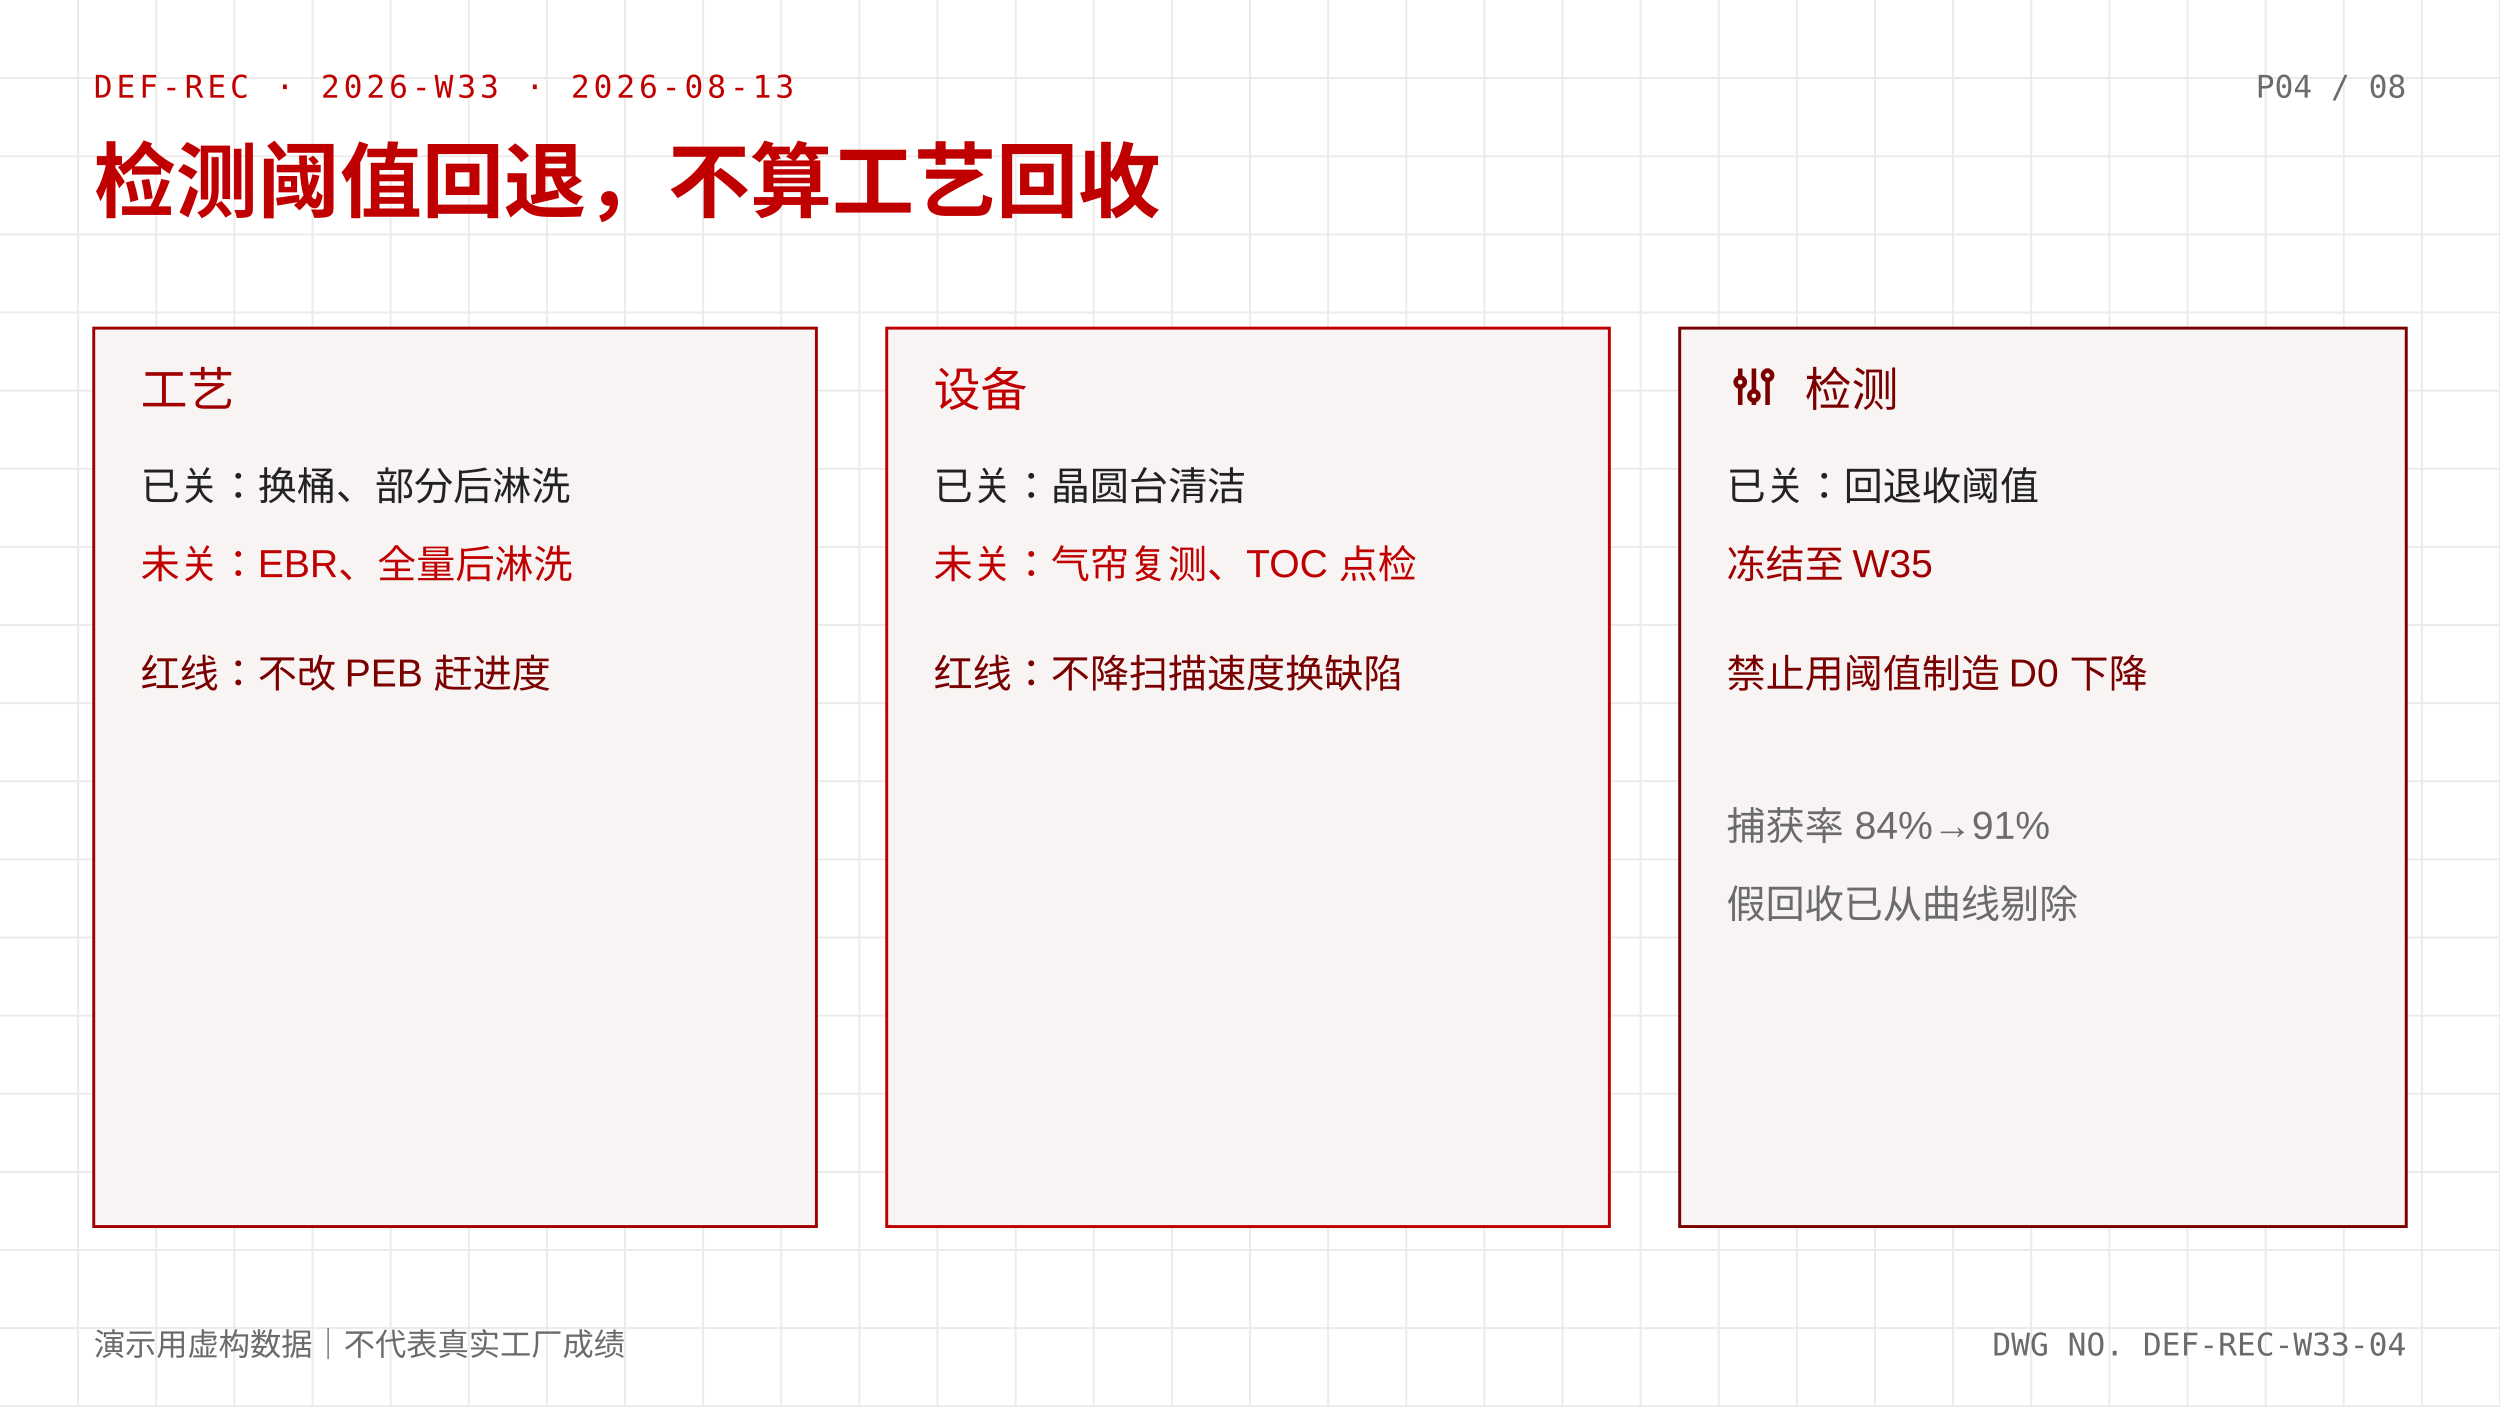
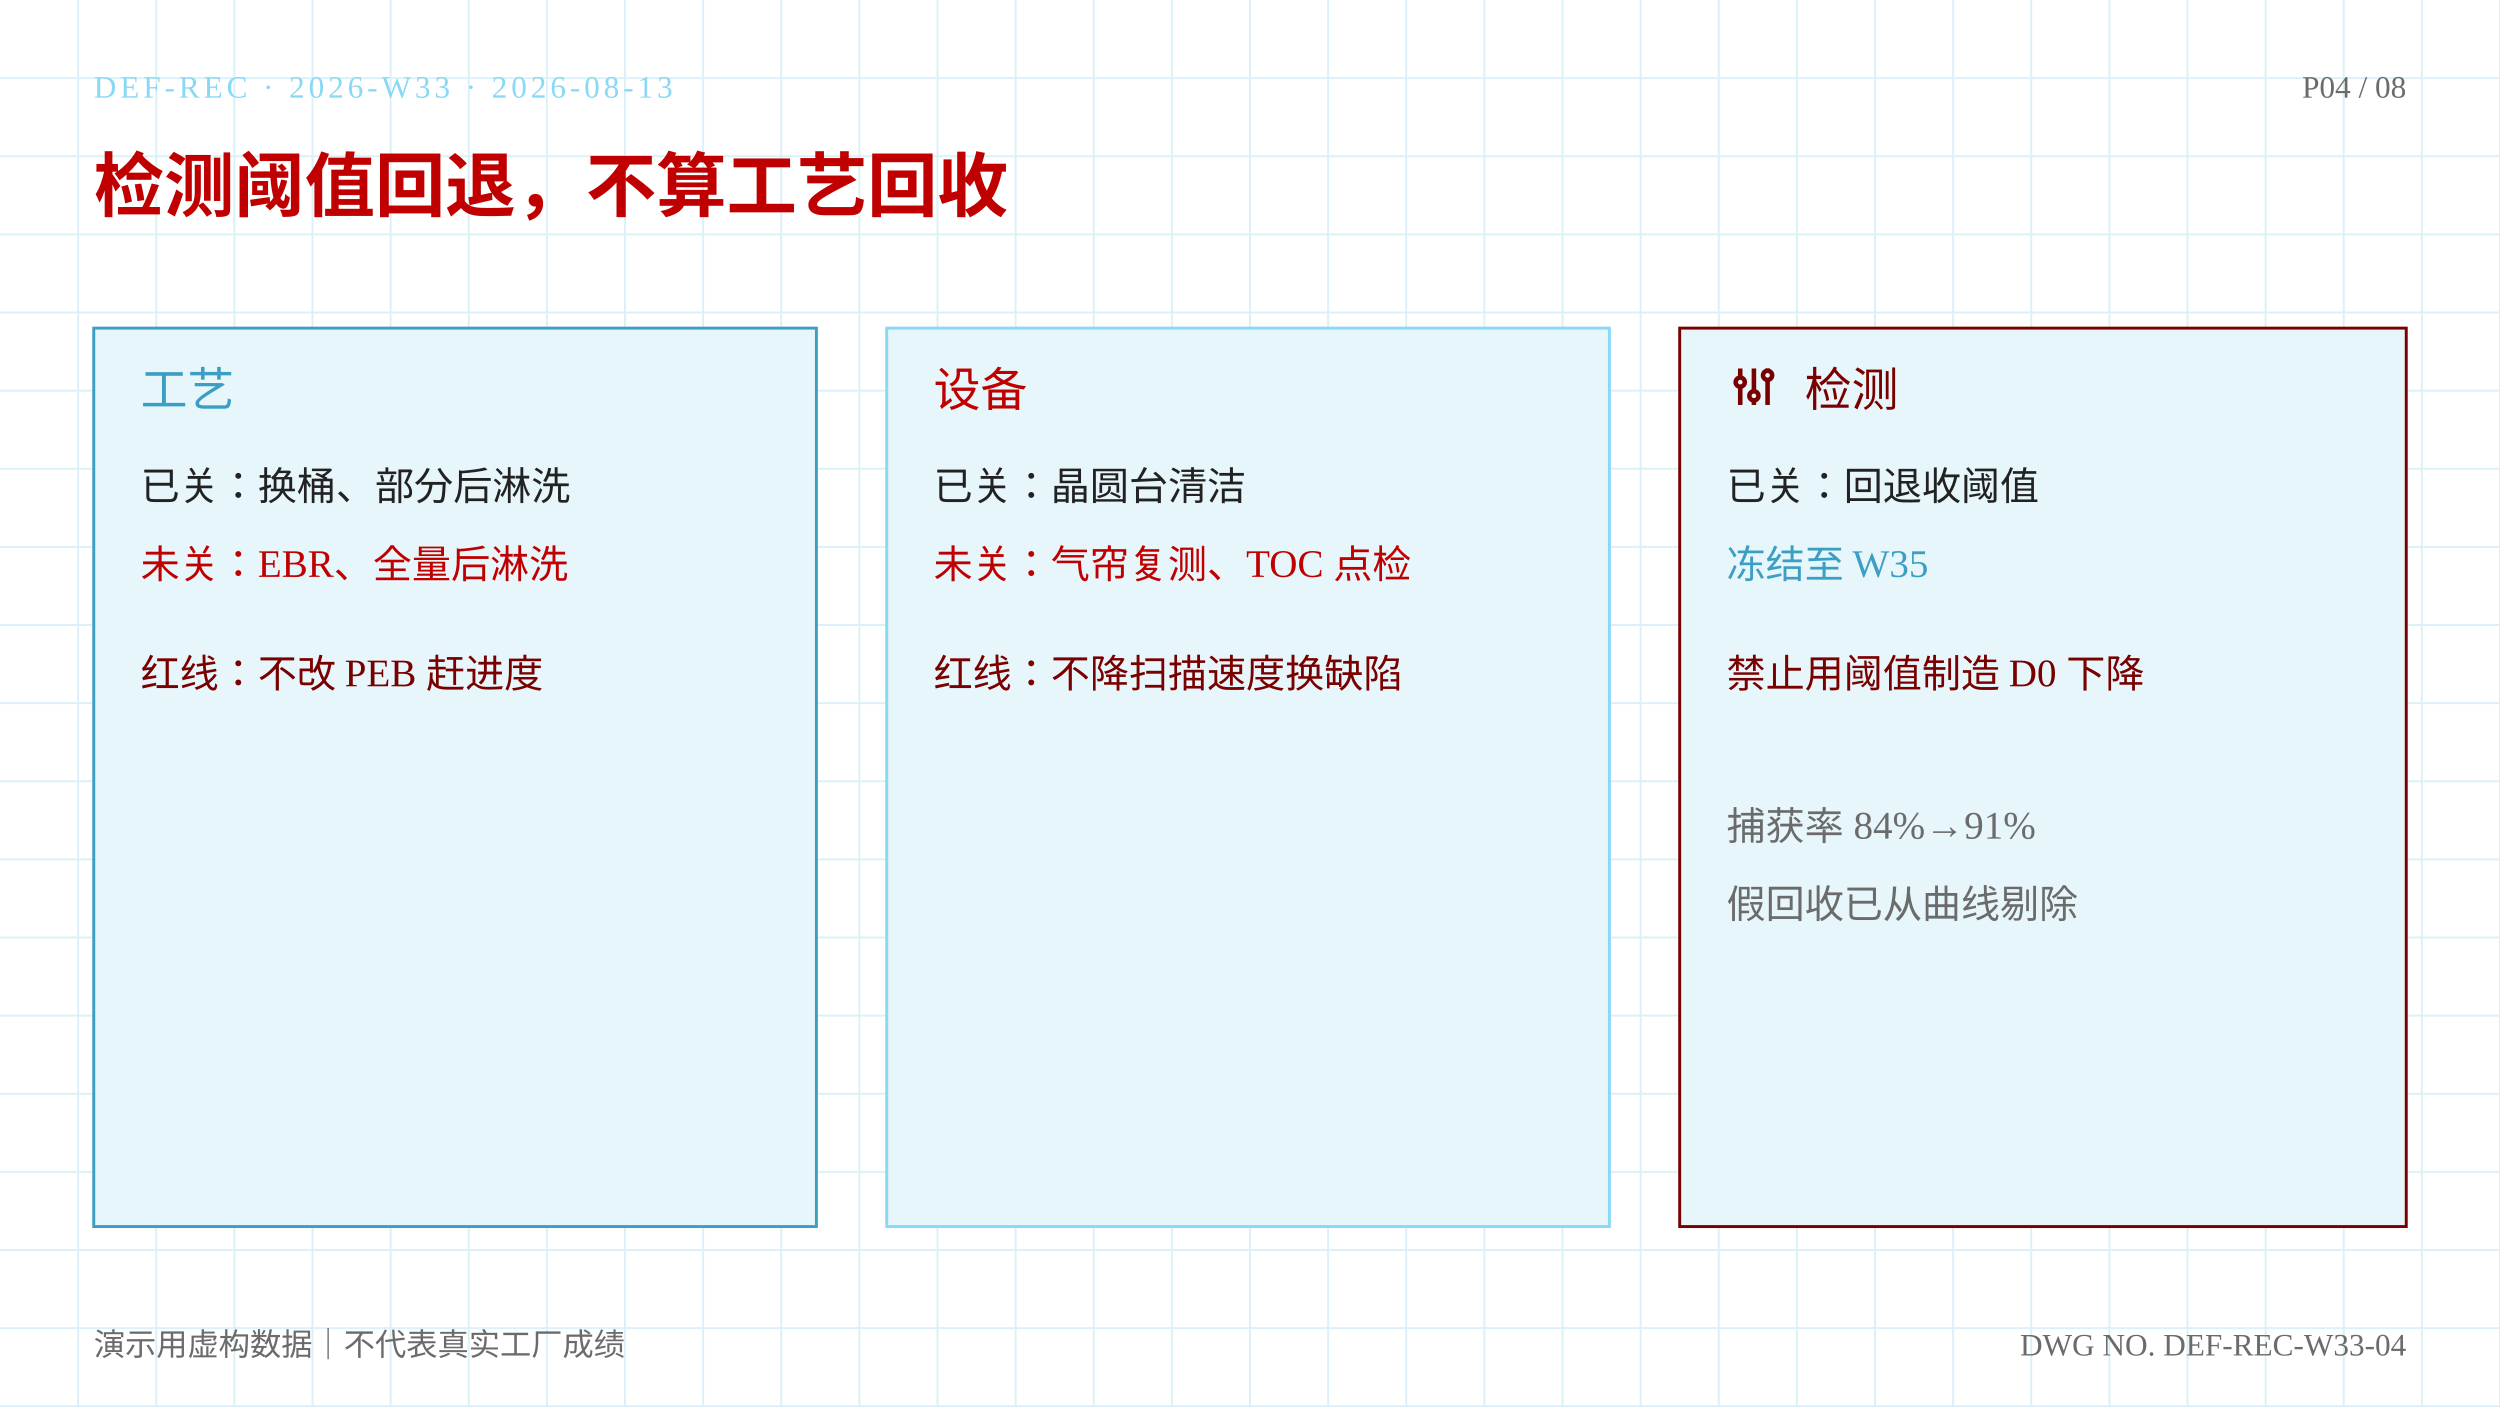
- <svg xmlns="http://www.w3.org/2000/svg" viewBox="0 0 1280 720" data-pptx-page-role="content" font-family="Microsoft YaHei, Arial, sans-serif" font-size="24">
+ <svg xmlns="http://www.w3.org/2000/svg" viewBox="0 0 1280 720" data-pptx-page-role="content" font-family="&quot;Times New Roman&quot;, &quot;Microsoft YaHei&quot;, &quot;微软雅黑&quot;" font-size="24">
  <rect id="background" data-pptx-role="background" x="0" y="0" width="1280" height="720" fill="#FFFFFF" />
-   <path id="blueprint-grid" data-pptx-role="decoration" d="M40 0V720 M80 0V720 M120 0V720 M160 0V720 M200 0V720 M240 0V720 M280 0V720 M320 0V720 M360 0V720 M400 0V720 M440 0V720 M480 0V720 M520 0V720 M560 0V720 M600 0V720 M640 0V720 M680 0V720 M720 0V720 M760 0V720 M800 0V720 M840 0V720 M880 0V720 M920 0V720 M960 0V720 M1000 0V720 M1040 0V720 M1080 0V720 M1120 0V720 M1160 0V720 M1200 0V720 M1240 0V720 M1280 0V720 M0 40H1280 M0 80H1280 M0 120H1280 M0 160H1280 M0 200H1280 M0 240H1280 M0 280H1280 M0 320H1280 M0 360H1280 M0 400H1280 M0 440H1280 M0 480H1280 M0 520H1280 M0 560H1280 M0 600H1280 M0 640H1280 M0 680H1280 M0 720H1280" fill="none" stroke="#E8E8E8" stroke-width="1" stroke-opacity="0.85" />
+   <path id="blueprint-grid" data-pptx-role="decoration" d="M40 0V720 M80 0V720 M120 0V720 M160 0V720 M200 0V720 M240 0V720 M280 0V720 M320 0V720 M360 0V720 M400 0V720 M440 0V720 M480 0V720 M520 0V720 M560 0V720 M600 0V720 M640 0V720 M680 0V720 M720 0V720 M760 0V720 M800 0V720 M840 0V720 M880 0V720 M920 0V720 M960 0V720 M1000 0V720 M1040 0V720 M1080 0V720 M1120 0V720 M1160 0V720 M1200 0V720 M1240 0V720 M1280 0V720 M0 40H1280 M0 80H1280 M0 120H1280 M0 160H1280 M0 200H1280 M0 240H1280 M0 280H1280 M0 320H1280 M0 360H1280 M0 400H1280 M0 440H1280 M0 480H1280 M0 520H1280 M0 560H1280 M0 600H1280 M0 640H1280 M0 680H1280 M0 720H1280" fill="none" stroke="#D4EEF6" stroke-width="1" stroke-opacity="0.85" />
  <g id="page-header" data-pptx-bounds="40 20 1240 112">
-     <text x="48" y="50" font-family="Consolas, Microsoft YaHei, monospace" font-size="16" letter-spacing="2" fill="#C00000">DEF-REC · 2026-W33  ·  2026-08-13</text>
-     <text x="48" y="108" font-size="42" font-weight="700" fill="#C00000">检测阈值回退，不算工艺回收</text>
-     <text x="1232" y="50" font-family="Consolas, Microsoft YaHei, monospace" font-size="16" fill="#6B6B6B" text-anchor="end">P04 / 08</text>
+     <text x="48" y="50" font-family="&quot;Times New Roman&quot;, &quot;Microsoft YaHei&quot;, &quot;微软雅黑&quot;" font-size="16" letter-spacing="2" fill="#87D9F5">DEF-REC · 2026-W33  ·  2026-08-13</text>
+     <text x="48" y="108" font-size="36" font-weight="700" fill="#C00000">检测阈值回退，不算工艺回收</text>
+     <text x="1232" y="50" font-family="&quot;Times New Roman&quot;, &quot;Microsoft YaHei&quot;, &quot;微软雅黑&quot;" font-size="16" fill="#6B6B6B" text-anchor="end">P04 / 08</text>
  </g>
  <g id="three" data-pptx-bounds="48 156 1184 490">
-     <rect x="48" y="168" width="370" height="460" fill="#F8F4F4" stroke="#A00000" stroke-width="1.5" />
-     <text x="72" y="208" font-size="24" fill="#A00000">工艺</text>
+     <rect x="48" y="168" width="370" height="460" fill="#E7F6FB" stroke="#3D9EC4" stroke-width="1.5" />
+     <text x="72" y="208" font-size="24" fill="#3D9EC4">工艺</text>
    <text x="72" y="256" font-size="20" fill="#222222">已关：换桶、部分后淋洗</text>
    <text x="72" y="296" font-size="20" fill="#C00000">未关：EBR、全量后淋洗</text>
    <text x="72" y="352" font-size="20" fill="#7A0000">红线：不改 PEB 赶进度</text>
-     <rect x="454" y="168" width="370" height="460" fill="#F8F4F4" stroke="#C00000" stroke-width="1.5" />
+     <rect x="454" y="168" width="370" height="460" fill="#E7F6FB" stroke="#87D9F5" stroke-width="1.5" />
    <text x="478" y="208" font-size="24" fill="#C00000">设备</text>
    <text x="478" y="256" font-size="20" fill="#222222">已关：晶圆台清洁</text>
    <text x="478" y="296" font-size="20" fill="#C00000">未关：气帘复测、TOC 点检</text>
    <text x="478" y="352" font-size="20" fill="#7A0000">红线：不降扫描速度换缺陷</text>
-     <rect x="860" y="168" width="372" height="460" fill="#F8F4F4" stroke="#7A0000" stroke-width="1.5" />
+     <rect x="860" y="168" width="372" height="460" fill="#E7F6FB" stroke="#7A0000" stroke-width="1.5" />
    <g transform="translate(884, 184) scale(1.16667)" fill="none" stroke="#7A0000" stroke-width="2">
      <path d="M4 10a2 2 0 1 0 4 0a2 2 0 0 0 -4 0" />
      <path d="M6 4v4" />
      <path d="M6 12v8" />
      <path d="M10 16a2 2 0 1 0 4 0a2 2 0 0 0 -4 0" />
      <path d="M12 4v10" />
      <path d="M12 18v2" />
      <path d="M16 7a2 2 0 1 0 4 0a2 2 0 0 0 -4 0" />
      <path d="M18 4v1" />
      <path d="M18 9v11" />
    </g>
    <text x="924" y="208" font-size="24" fill="#7A0000">检测</text>
    <text x="884" y="256" font-size="20" fill="#222222">已关：回退收阈值</text>
-     <text x="884" y="296" font-size="20" fill="#A00000">冻结至 W35</text>
+     <text x="884" y="296" font-size="20" fill="#3D9EC4">冻结至 W35</text>
    <text x="884" y="352" font-size="20" fill="#7A0000">禁止用阈值制造 D0 下降</text>
-     <text font-size="20" fill="#6B6B6B" x="884" y="430">捕获率 84%→91%</text>
-     <text font-size="20" fill="#6B6B6B" x="884" y="470">假回收已从曲线剔除</text>
+     <text fill="#6B6B6B" font-size="20" x="884" y="430">捕获率 84%→91%</text>
+     <text fill="#6B6B6B" font-size="20" x="884" y="470">假回收已从曲线剔除</text>
  </g>
  <g id="page-footer" data-pptx-bounds="40 668 1200 36">
    <text x="48" y="694" font-size="16" fill="#6B6B6B">演示用虚构数据｜不代表真实工厂成绩</text>
-     <text x="1232" y="694" font-family="Consolas, Microsoft YaHei, monospace" font-size="16" fill="#6B6B6B" text-anchor="end">DWG NO. DEF-REC-W33-04</text>
+     <text x="1232" y="694" font-family="&quot;Times New Roman&quot;, &quot;Microsoft YaHei&quot;, &quot;微软雅黑&quot;" font-size="16" fill="#6B6B6B" text-anchor="end">DWG NO. DEF-REC-W33-04</text>
  </g>
</svg>
